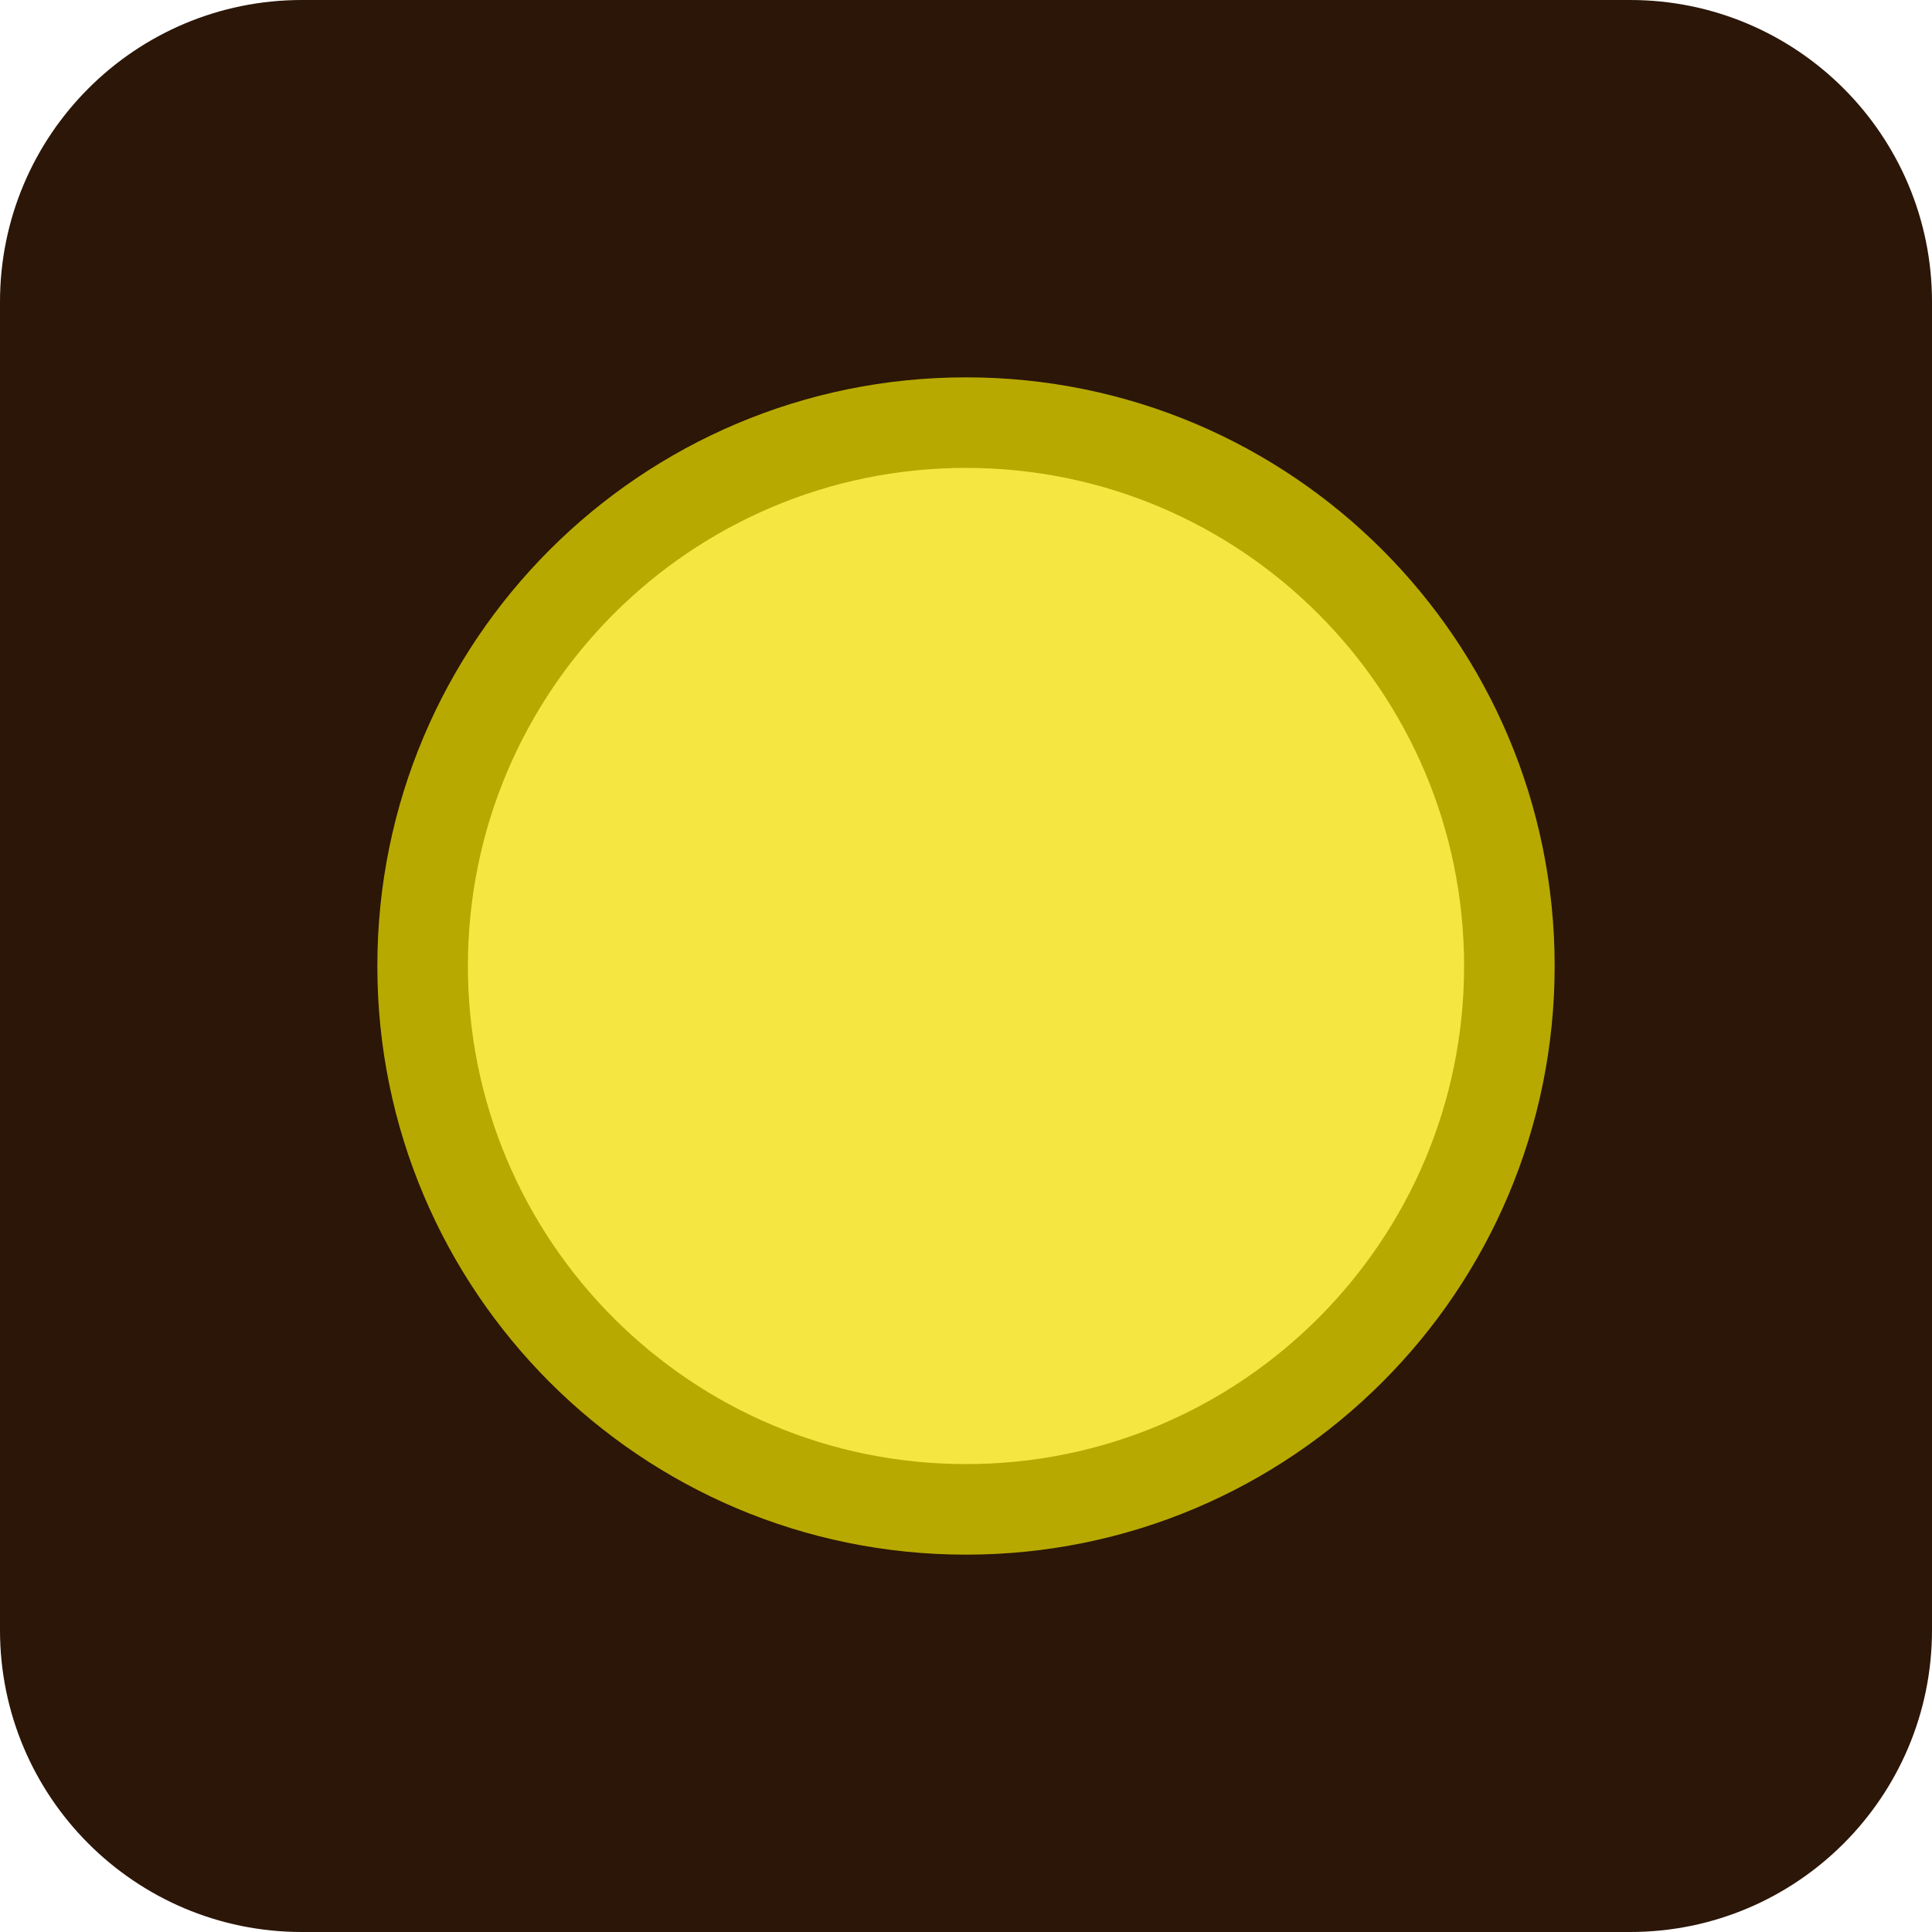
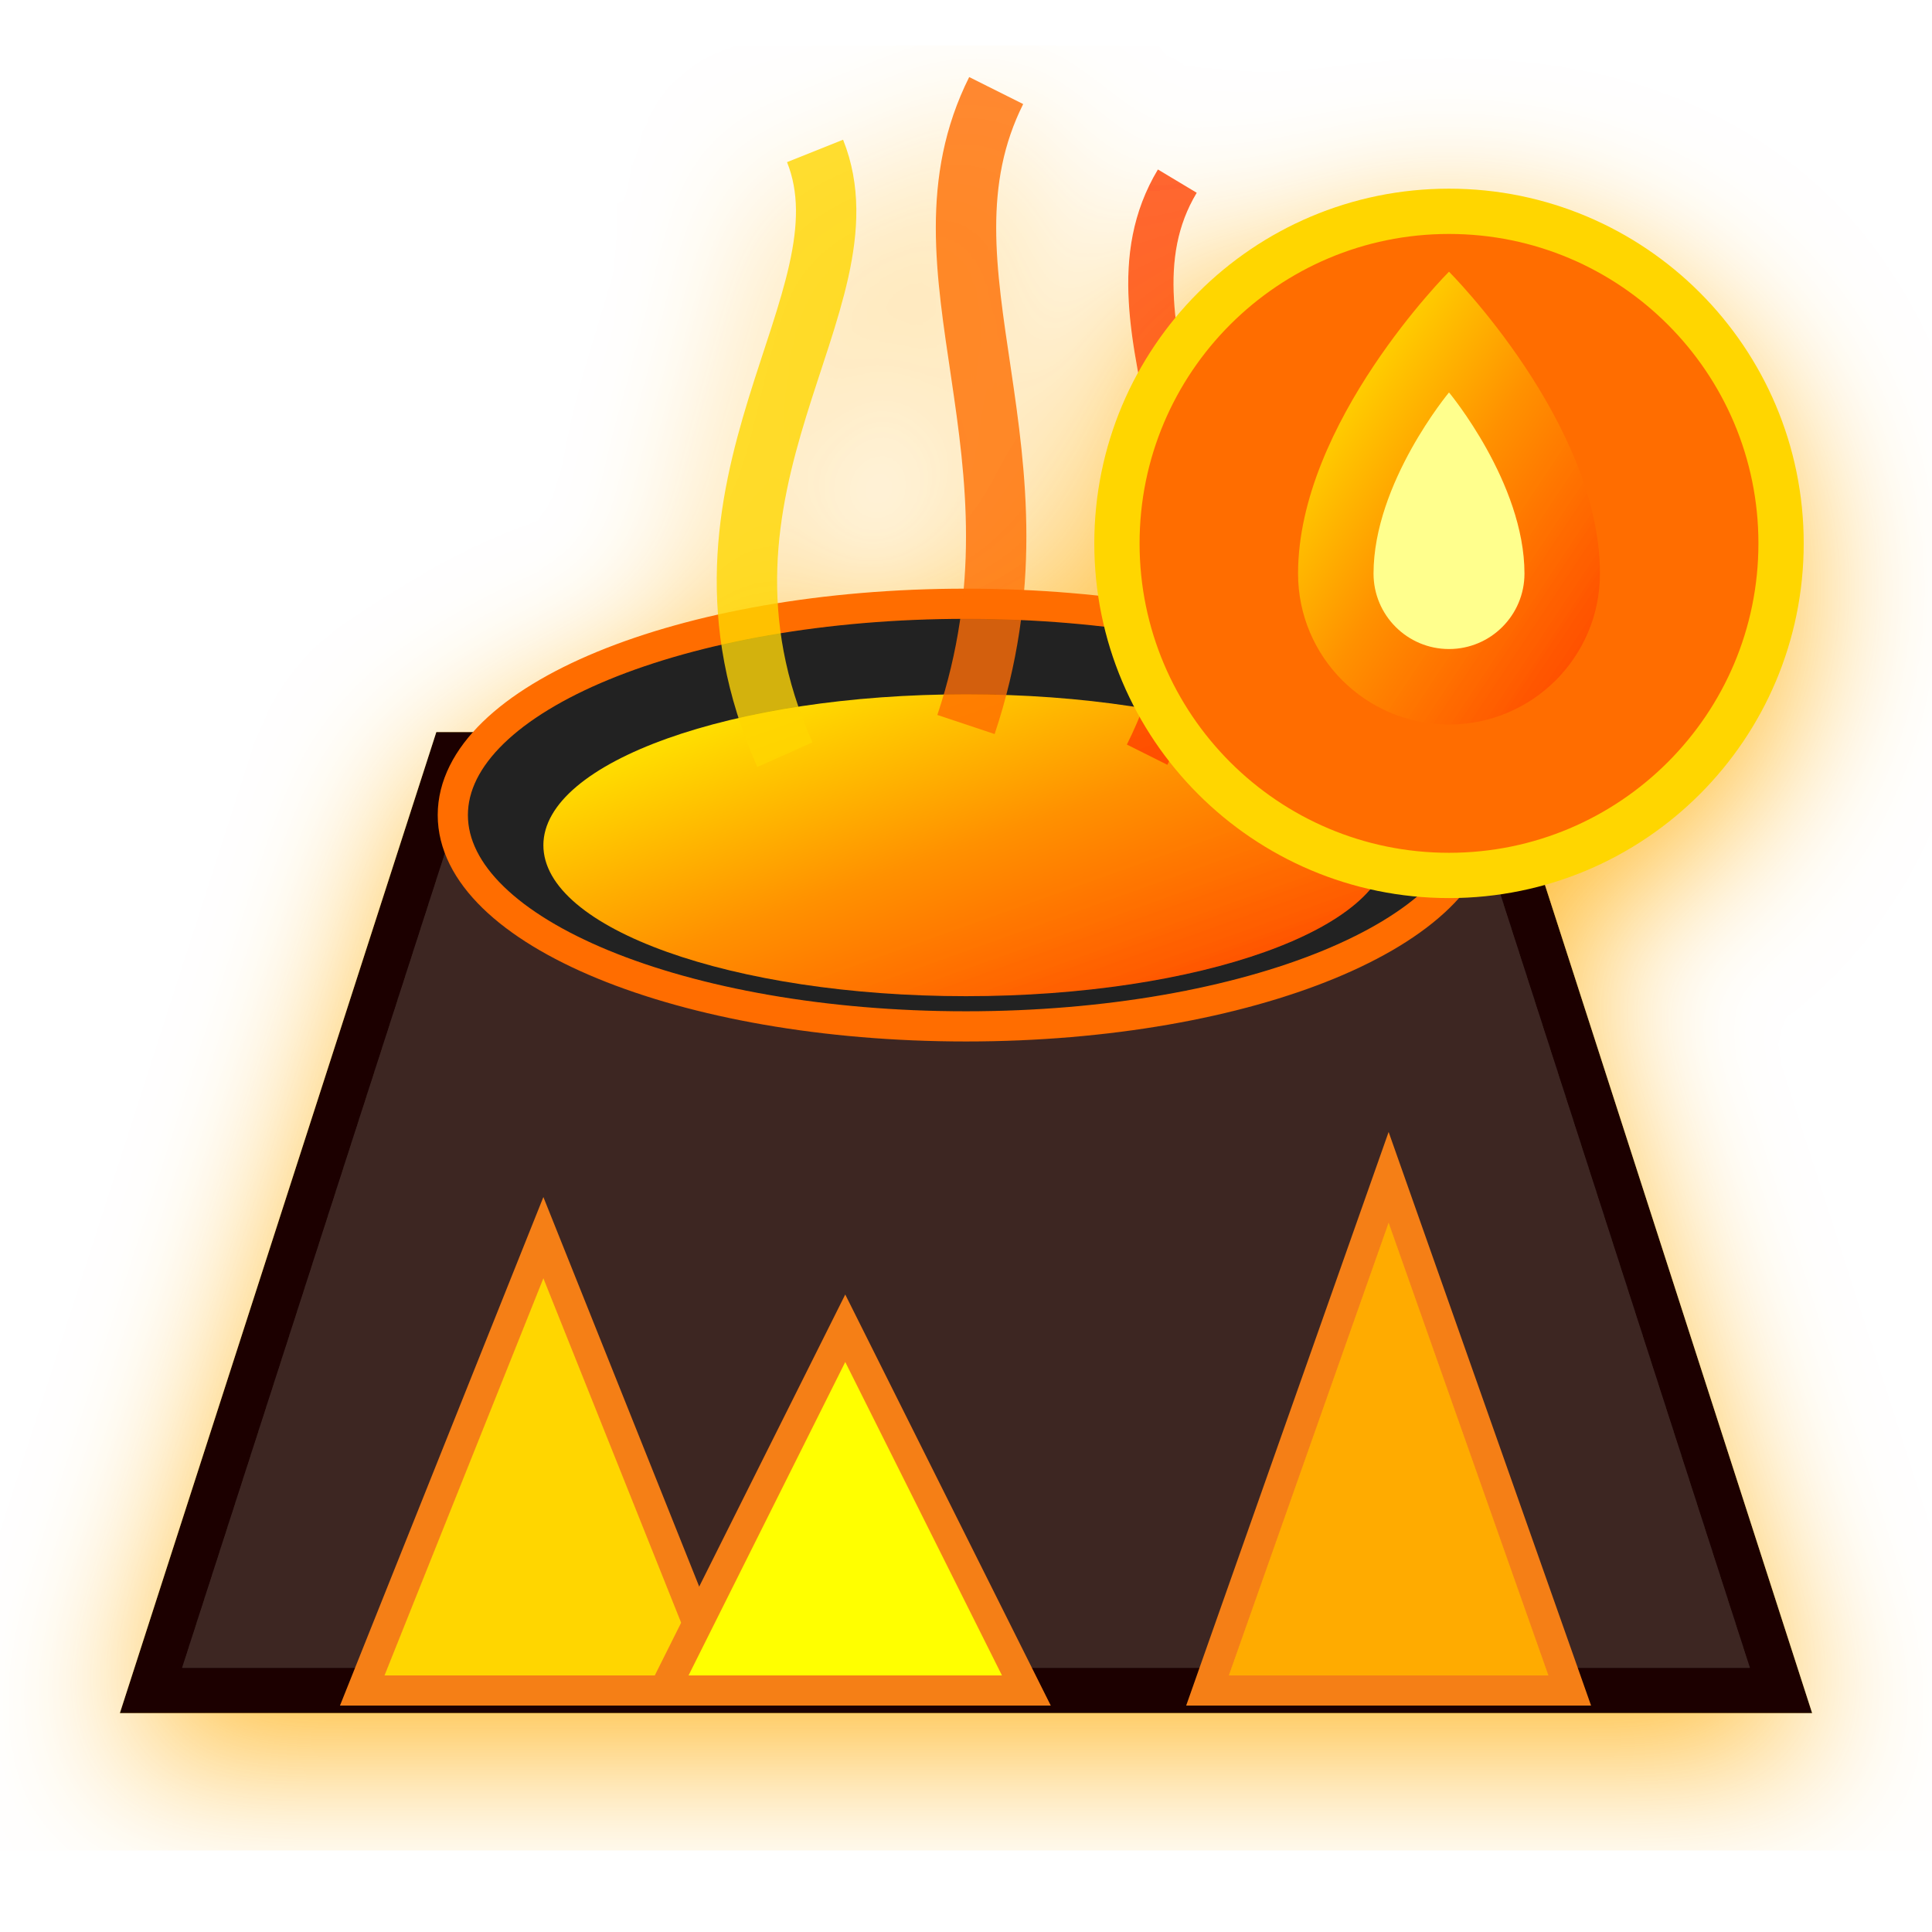
- <svg xmlns="http://www.w3.org/2000/svg" viewBox="0 0 64 64" role="img">
-   <rect width="64" height="64" rx="10" fill="#2b1608" />
-   <circle cx="32" cy="32" r="18" fill="#f5e642" stroke="#b8a900" stroke-width="3" />
+ <svg xmlns="http://www.w3.org/2000/svg" viewBox="0 0 128 128" width="128" height="128">
+   <defs>
+     <linearGradient id="sulfurGrad" x1="0%" y1="0%" x2="100%" y2="100%">
+       <stop offset="0%" stop-color="#ffff00" />
+       <stop offset="50%" stop-color="#ff9100" />
+       <stop offset="100%" stop-color="#ff3d00" />
+     </linearGradient>
+     <filter id="sulfurGlow" x="-10%" y="-10%" width="120%" height="120%">
+       <feDropShadow dx="0" dy="3" stdDeviation="5" flood-color="#ffab00" flood-opacity="0.8" />
+     </filter>
+   </defs>
+   <g filter="url(#sulfurGlow)">
+     <polygon points="10,112 30,50 98,50 118,112" fill="#3e2723" stroke="#1b0000" stroke-width="3" />
+     <ellipse cx="64" cy="54" rx="34" ry="14" fill="#212121" stroke="#ff6d00" stroke-width="2" />
+     <ellipse cx="64" cy="56" rx="28" ry="10" fill="url(#sulfurGrad)" />
+     <polygon points="24,112 36,82 48,112" fill="#ffd600" stroke="#f57f17" stroke-width="2" />
+     <polygon points="80,112 92,78 104,112" fill="#ffab00" stroke="#f57f17" stroke-width="2" />
+     <polygon points="44,112 56,88 68,112" fill="#ffff00" stroke="#f57f17" stroke-width="2" />
+     <path d="M 52 50 C 44 32 58 20 54 10" stroke="#ffd600" stroke-width="4" fill="none" opacity="0.8" />
+     <path d="M 64 48 C 70 30 60 18 66 6" stroke="#ff6d00" stroke-width="4" fill="none" opacity="0.8" />
+     <path d="M 76 50 C 84 34 72 22 78 12" stroke="#ff3d00" stroke-width="3" fill="none" opacity="0.8" />
+     <circle cx="96" cy="36" r="22" fill="#ff6d00" stroke="#ffd600" stroke-width="3" />
+     <path d="M 96 18 C 96 18 106 28 106 38 A 10 10 0 0 1 86 38 C 86 28 96 18 96 18 Z" fill="url(#sulfurGrad)" />
+     <path d="M 96 26 C 96 26 101 32 101 38 A 5 5 0 0 1 91 38 C 91 32 96 26 96 26 Z" fill="#ffff8d" />
+   </g>
</svg>
